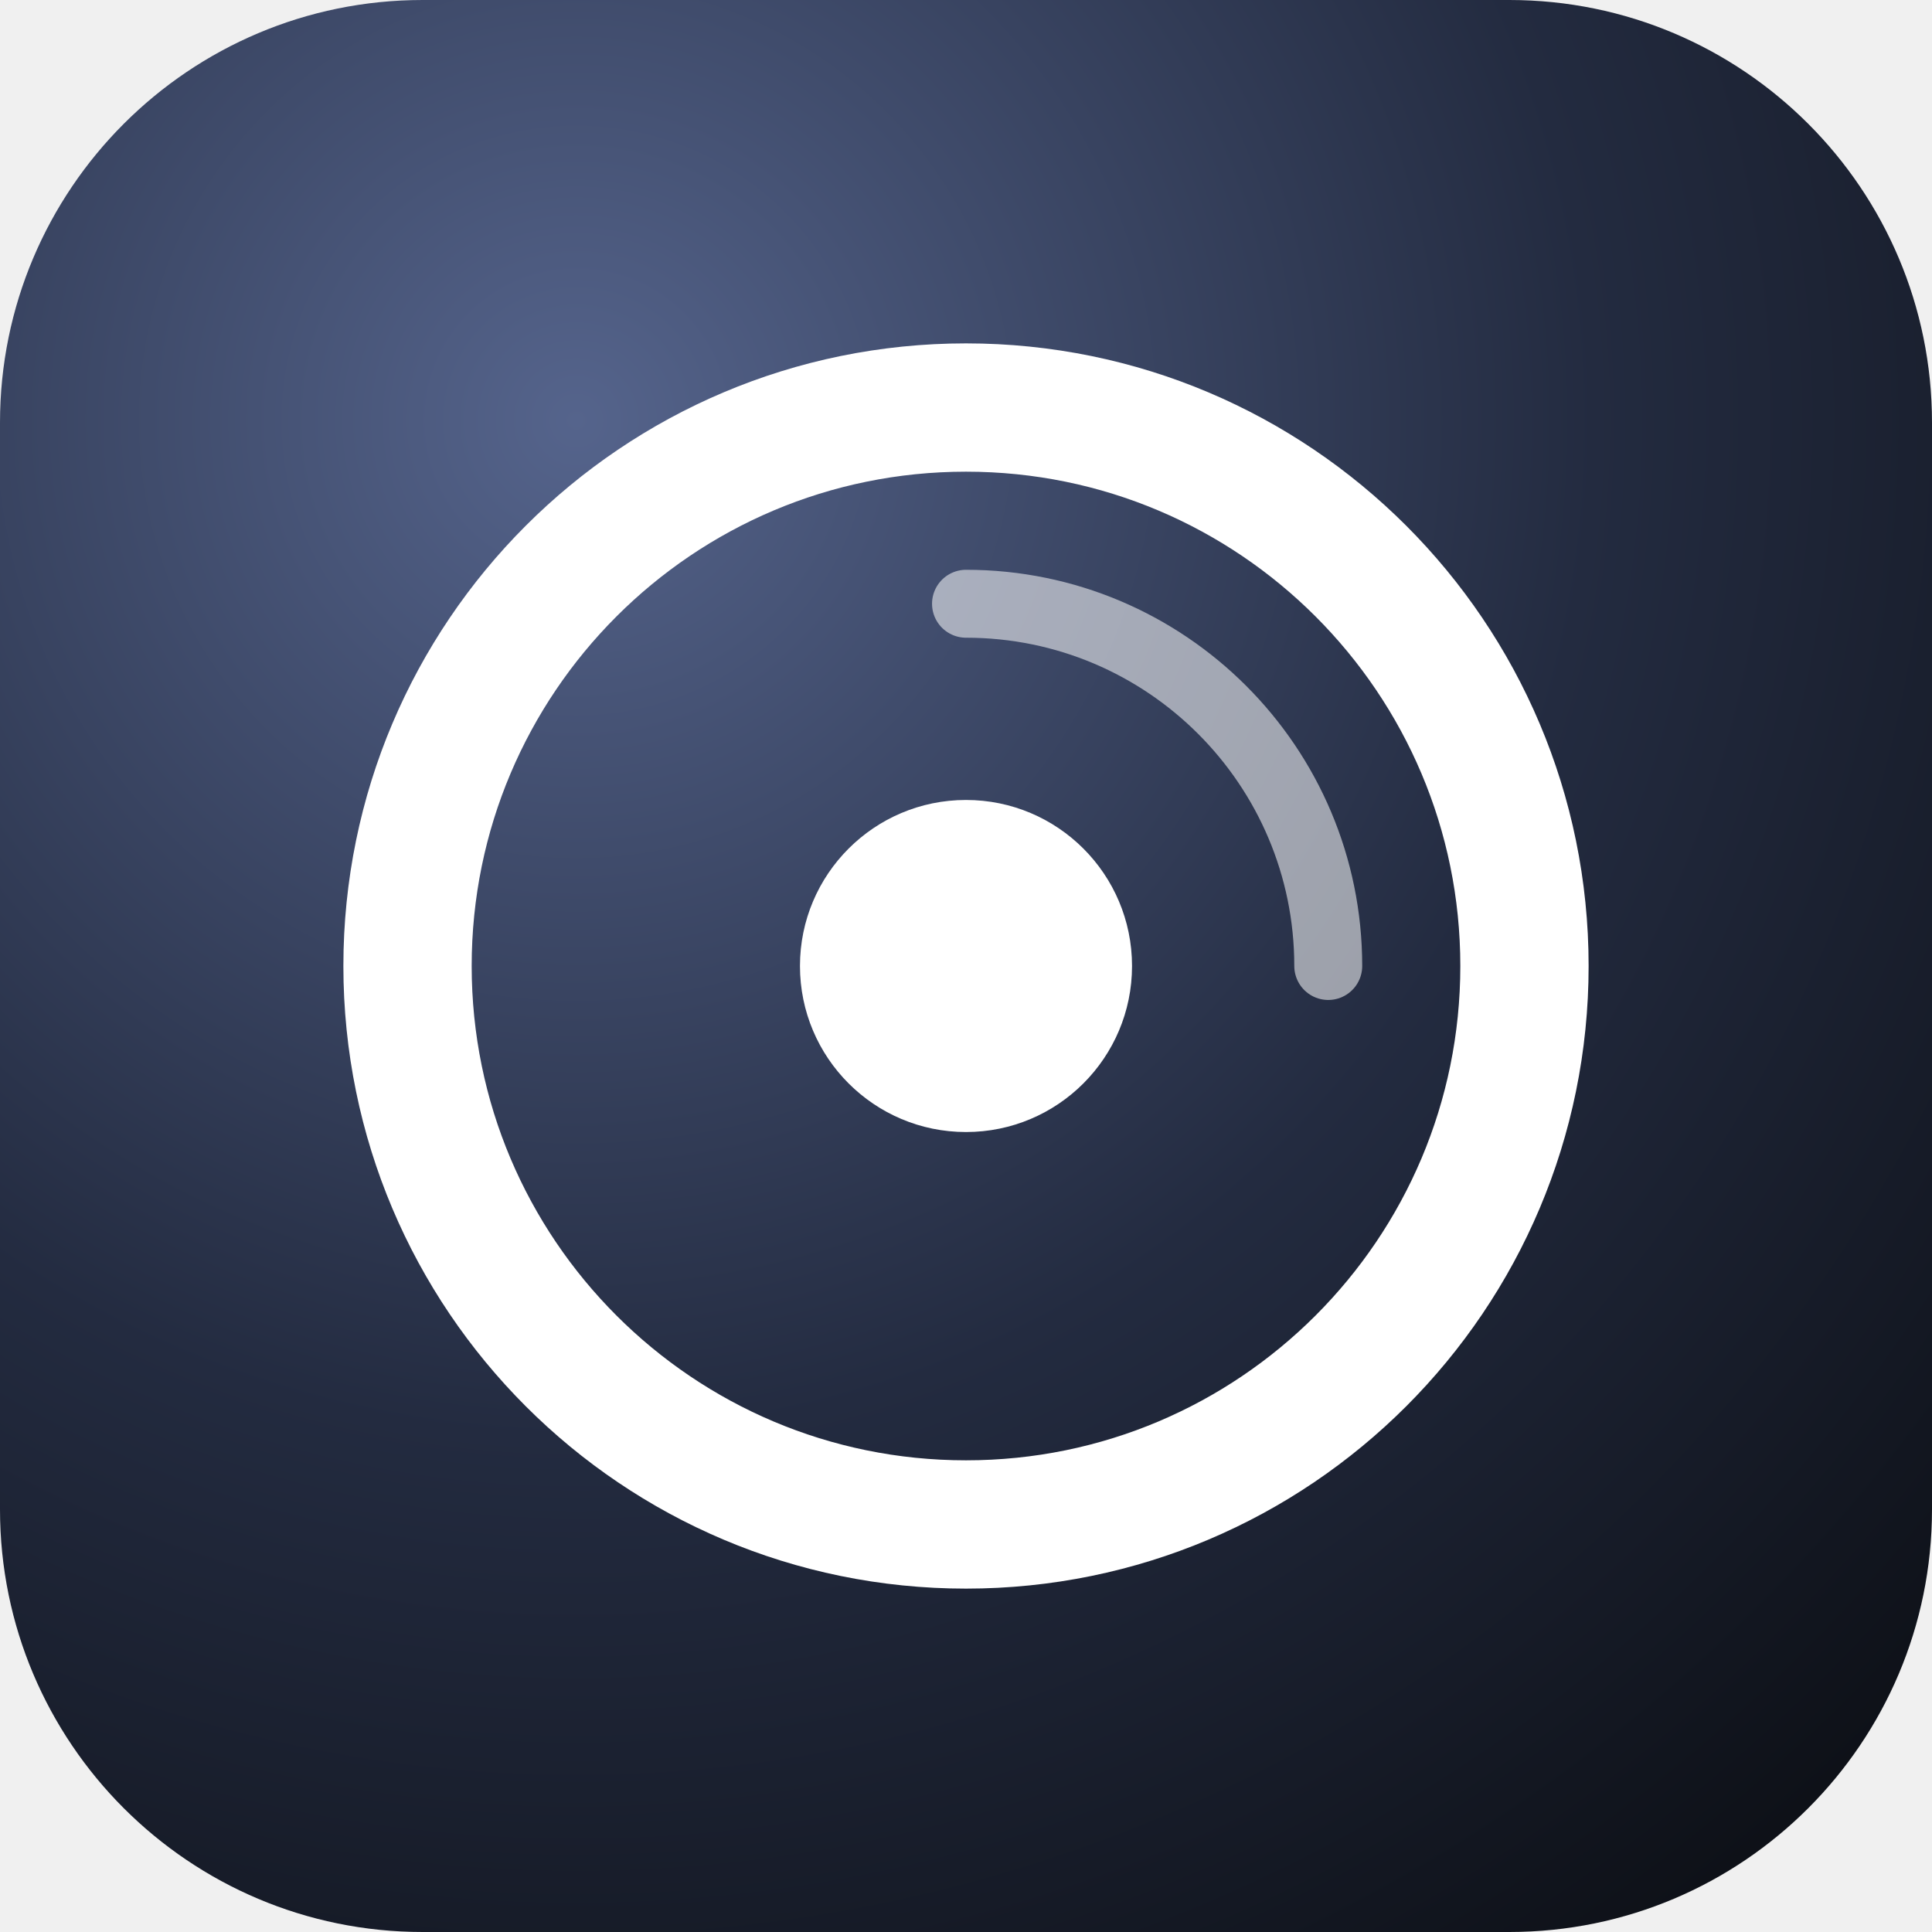
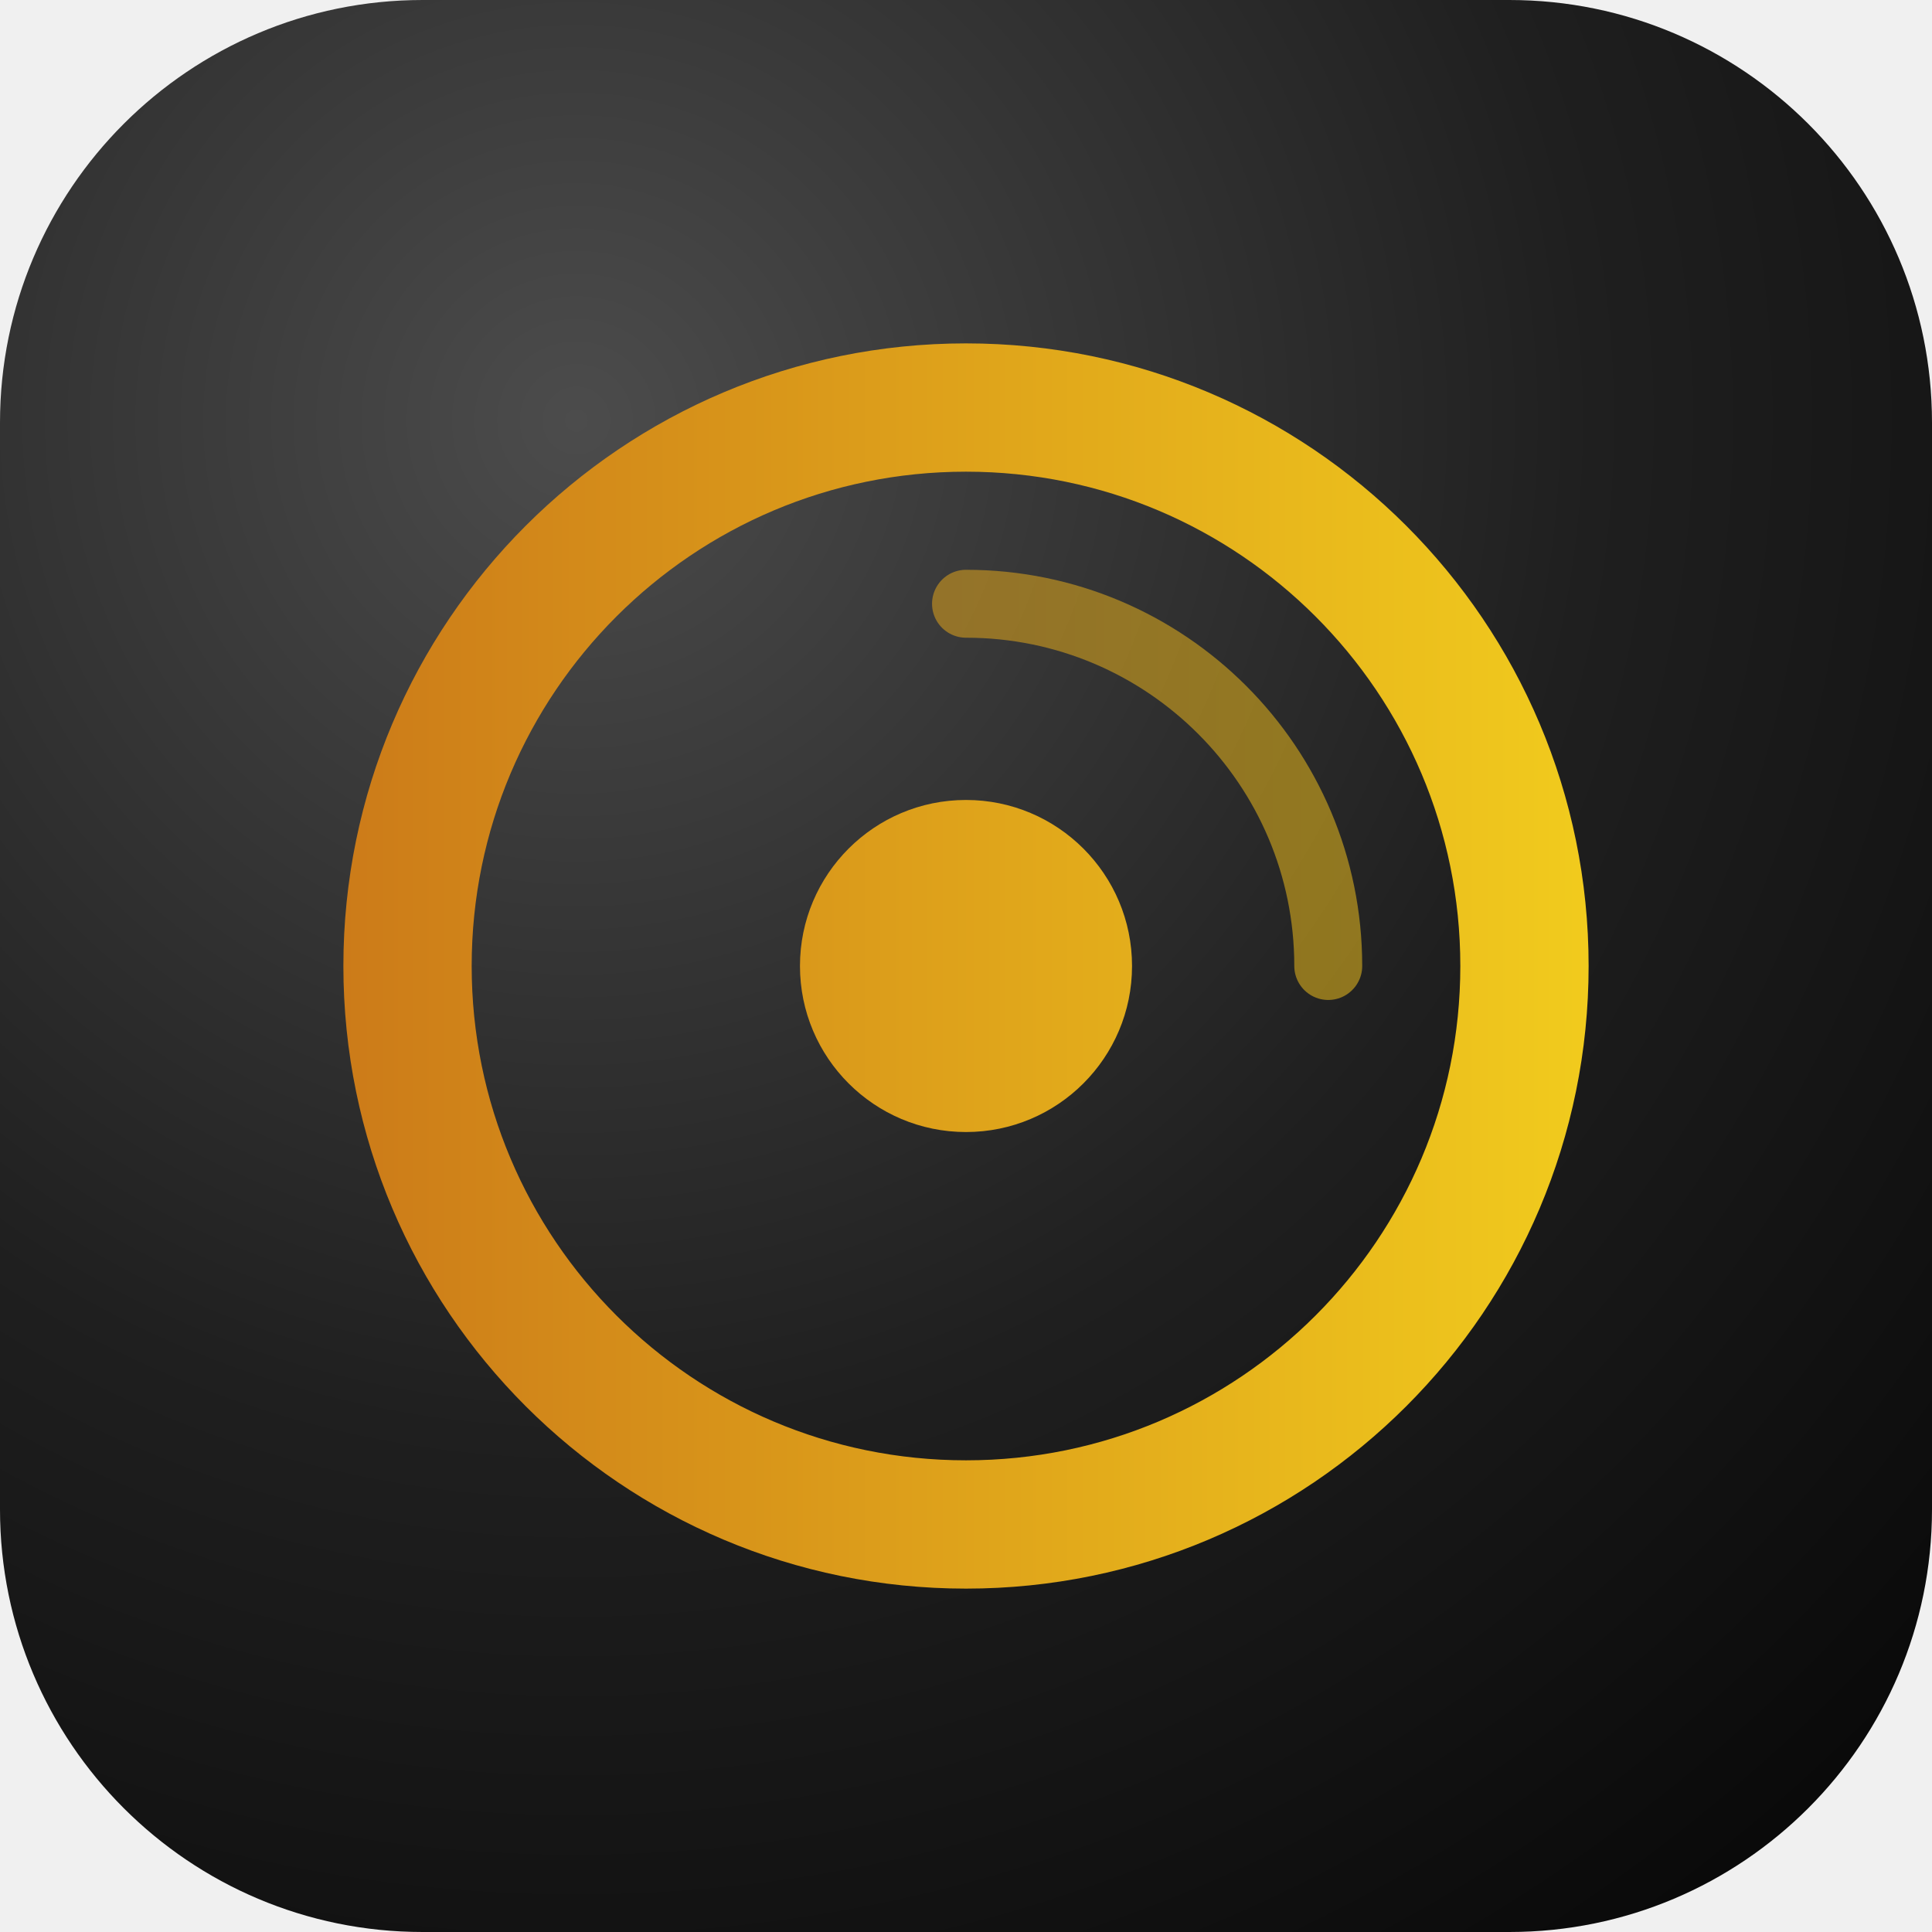
<svg xmlns="http://www.w3.org/2000/svg" viewBox="0 0 512 512">
  <defs>
    <radialGradient id="g" cx="30%" cy="22%" r="95%">
-       <stop offset="0" stop-color="#55648c" />
-       <stop offset="0.55" stop-color="#232b40" />
-       <stop offset="1" stop-color="#0e1118" />
+       <stop offset="0" stop-color="#4c4c4c" />
+       <stop offset="0.55" stop-color="#1f1f1f" />
+       <stop offset="1" stop-color="#0a0a0a" />
    </radialGradient>
+     <linearGradient id="p" x1="91" x2="421" gradientUnits="userSpaceOnUse">
+       <stop offset="0" stop-color="#cc7b19" />
+       <stop offset="1" stop-color="#f1cb1d" />
+     </linearGradient>
  </defs>
  <rect width="512" height="512" rx="112" fill="url(#g)" />
-   <circle cx="256" cy="256" r="148" fill="none" stroke="#fff" stroke-width="34" />
-   <path d="M256 160a96 96 0 0 1 96 96" fill="none" stroke="#fff" stroke-opacity=".55" stroke-width="18" stroke-linecap="round" />
-   <circle cx="256" cy="256" r="44" fill="#fff" />
+   <circle cx="256" cy="256" r="148" fill="none" stroke="url(#p)" stroke-width="34" />
+   <path d="M256 160a96 96 0 0 1 96 96" fill="none" stroke="url(#p)" stroke-opacity=".55" stroke-width="18" stroke-linecap="round" />
+   <circle cx="256" cy="256" r="44" fill="url(#p)" />
</svg>
